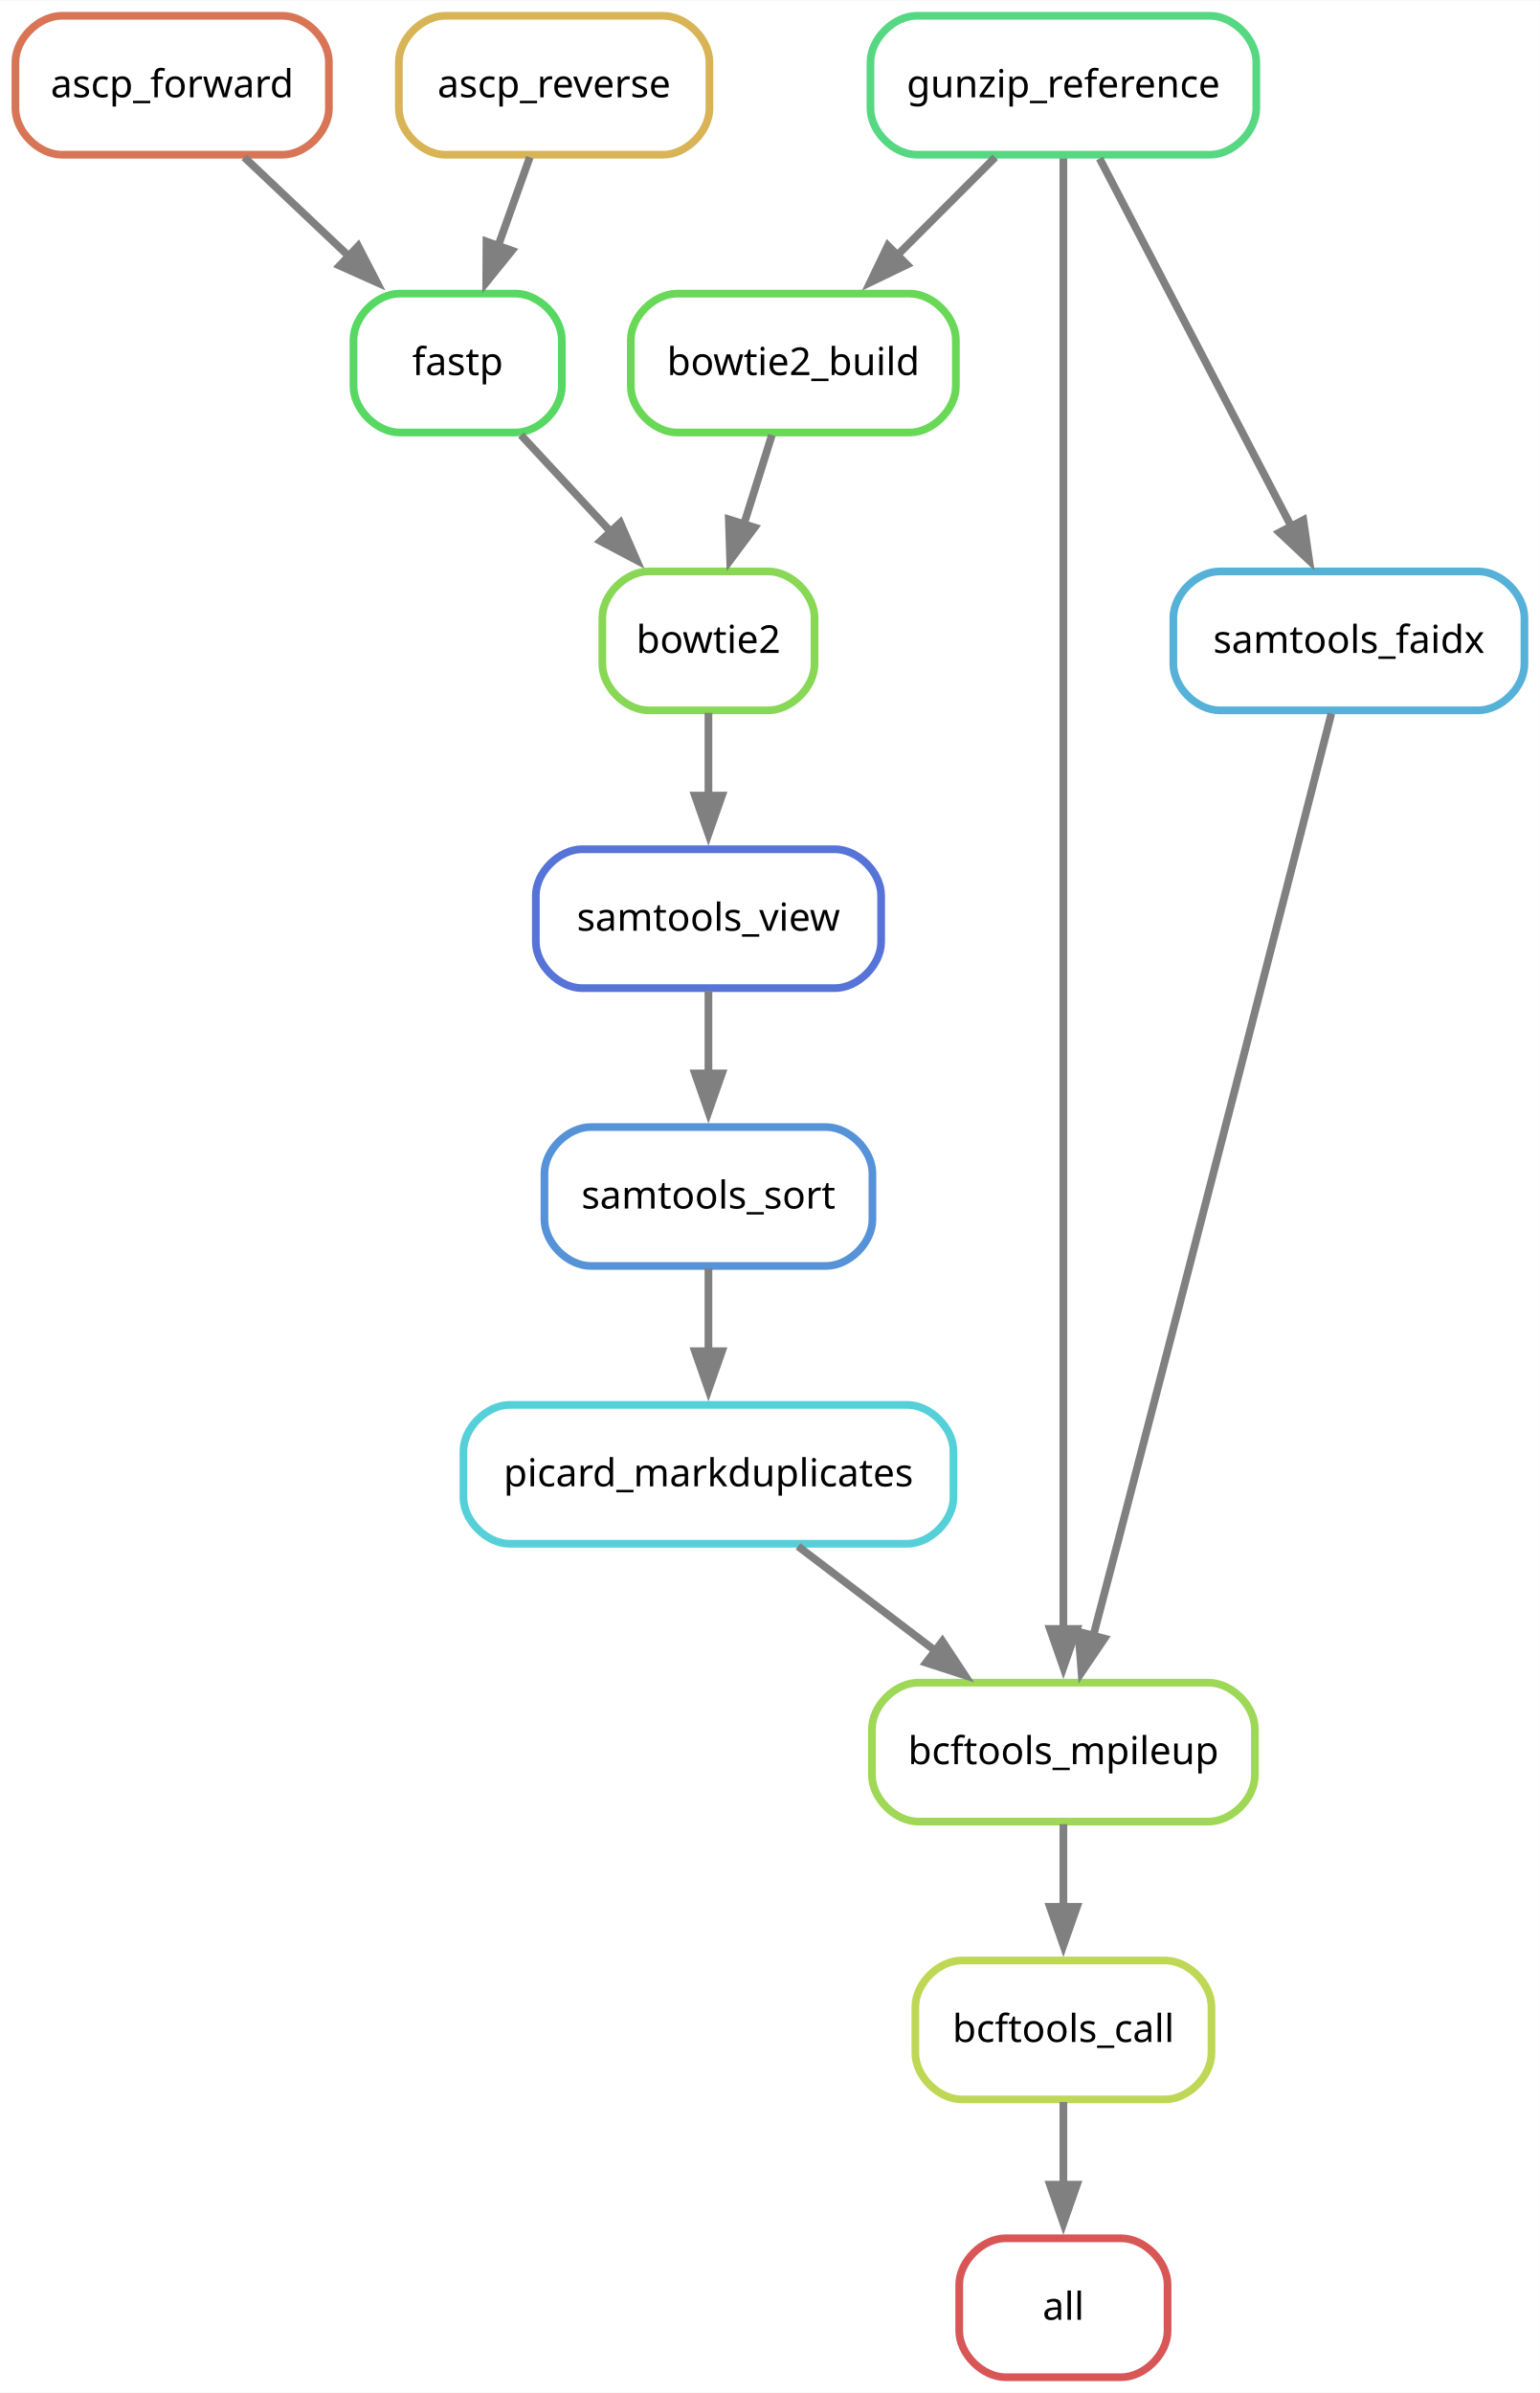
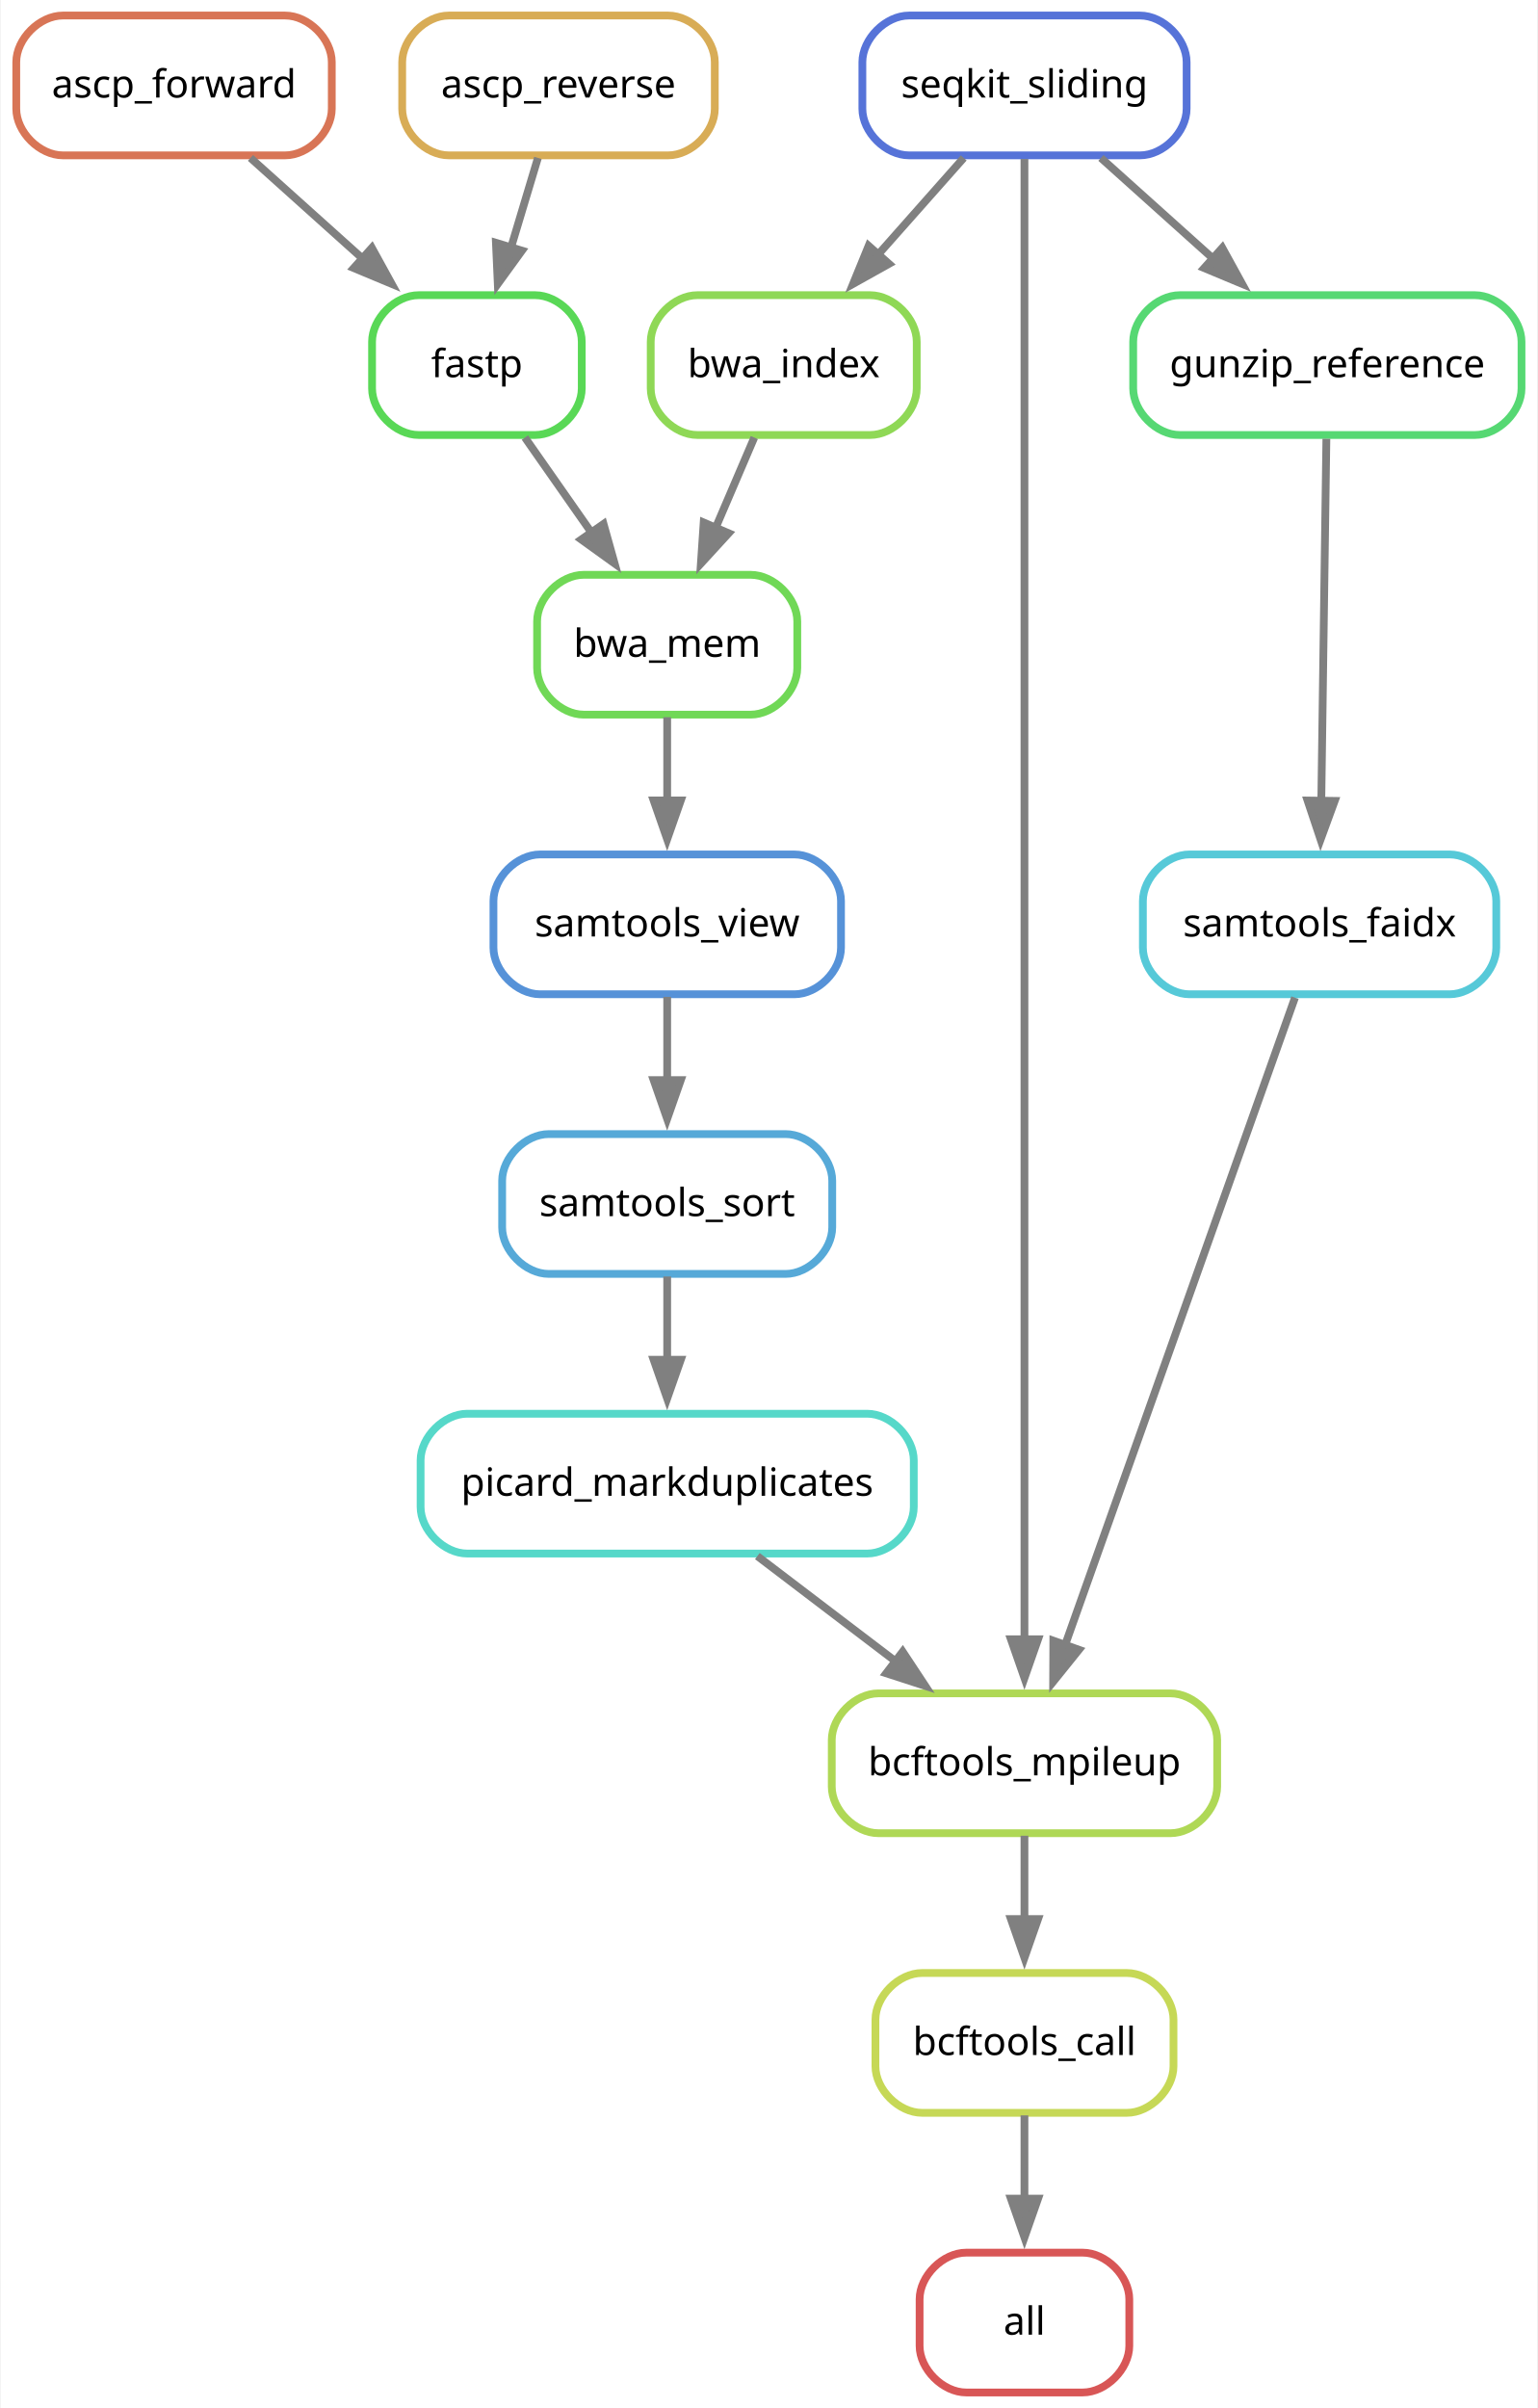
- <svg xmlns="http://www.w3.org/2000/svg" width="399pt" height="620pt" viewBox="0.00 0.00 399.12 620.00">
+ <svg xmlns="http://www.w3.org/2000/svg" width="396pt" height="620pt" viewBox="0.00 0.00 395.62 620.00">
  <g id="graph0" class="graph" transform="scale(1 1) rotate(0) translate(4 616)">
-     <polygon fill="white" stroke="none" points="-4,4 -4,-616 395.12,-616 395.12,4 -4,4" />
+     <polygon fill="white" stroke="none" points="-4,4 -4,-616 391.62,-616 391.62,4 -4,4" />
    <g id="node1" class="node">
-       <path fill="none" stroke="#d85656" stroke-width="2" d="M286.62,-36C286.62,-36 256.62,-36 256.62,-36 250.62,-36 244.62,-30 244.62,-24 244.62,-24 244.62,-12 244.62,-12 244.62,-6 250.62,0 256.62,0 256.62,0 286.62,0 286.62,0 292.62,0 298.62,-6 298.62,-12 298.62,-12 298.62,-24 298.62,-24 298.62,-30 292.62,-36 286.62,-36" />
-       <text text-anchor="middle" x="271.62" y="-14.88" font-family="sans" font-size="10.00">all</text>
+       <path fill="none" stroke="#d85656" stroke-width="2" d="M274.62,-36C274.62,-36 244.62,-36 244.62,-36 238.62,-36 232.62,-30 232.62,-24 232.62,-24 232.62,-12 232.62,-12 232.62,-6 238.62,0 244.62,0 244.62,0 274.62,0 274.62,0 280.62,0 286.62,-6 286.62,-12 286.62,-12 286.62,-24 286.62,-24 286.62,-30 280.62,-36 274.62,-36" />
+       <text text-anchor="middle" x="259.62" y="-14.88" font-family="sans" font-size="10.00">all</text>
    </g>
    <g id="node2" class="node">
-       <path fill="none" stroke="#bed856" stroke-width="2" d="M298,-108C298,-108 245.25,-108 245.25,-108 239.25,-108 233.25,-102 233.25,-96 233.25,-96 233.25,-84 233.25,-84 233.25,-78 239.25,-72 245.25,-72 245.25,-72 298,-72 298,-72 304,-72 310,-78 310,-84 310,-84 310,-96 310,-96 310,-102 304,-108 298,-108" />
-       <text text-anchor="middle" x="271.62" y="-86.88" font-family="sans" font-size="10.00">bcftools_call</text>
+       <path fill="none" stroke="#c6d856" stroke-width="2" d="M286,-108C286,-108 233.25,-108 233.25,-108 227.25,-108 221.25,-102 221.25,-96 221.25,-96 221.25,-84 221.25,-84 221.25,-78 227.25,-72 233.25,-72 233.25,-72 286,-72 286,-72 292,-72 298,-78 298,-84 298,-84 298,-96 298,-96 298,-102 292,-108 286,-108" />
+       <text text-anchor="middle" x="259.62" y="-86.88" font-family="sans" font-size="10.00">bcftools_call</text>
    </g>
    <g id="edge1" class="edge">
-       <path fill="none" stroke="grey" stroke-width="2" d="M271.62,-71.34C271.62,-64.75 271.62,-57.08 271.62,-49.67" />
-       <polygon fill="grey" stroke="grey" stroke-width="2" points="275.13,-49.9 271.62,-39.9 268.13,-49.9 275.13,-49.9" />
+       <path fill="none" stroke="grey" stroke-width="2" d="M259.62,-71.34C259.62,-64.75 259.62,-57.08 259.62,-49.67" />
+       <polygon fill="grey" stroke="grey" stroke-width="2" points="263.13,-49.9 259.62,-39.9 256.13,-49.9 263.13,-49.9" />
    </g>
    <g id="node3" class="node">
-       <path fill="none" stroke="#9fd856" stroke-width="2" d="M309.25,-180C309.25,-180 234,-180 234,-180 228,-180 222,-174 222,-168 222,-168 222,-156 222,-156 222,-150 228,-144 234,-144 234,-144 309.25,-144 309.25,-144 315.25,-144 321.25,-150 321.25,-156 321.25,-156 321.25,-168 321.25,-168 321.25,-174 315.25,-180 309.25,-180" />
-       <text text-anchor="middle" x="271.62" y="-158.88" font-family="sans" font-size="10.00">bcftools_mpileup</text>
+       <path fill="none" stroke="#afd856" stroke-width="2" d="M297.25,-180C297.25,-180 222,-180 222,-180 216,-180 210,-174 210,-168 210,-168 210,-156 210,-156 210,-150 216,-144 222,-144 222,-144 297.25,-144 297.25,-144 303.25,-144 309.25,-150 309.25,-156 309.25,-156 309.25,-168 309.25,-168 309.25,-174 303.25,-180 297.25,-180" />
+       <text text-anchor="middle" x="259.62" y="-158.88" font-family="sans" font-size="10.00">bcftools_mpileup</text>
    </g>
    <g id="edge2" class="edge">
-       <path fill="none" stroke="grey" stroke-width="2" d="M271.62,-143.34C271.62,-136.75 271.62,-129.08 271.62,-121.67" />
-       <polygon fill="grey" stroke="grey" stroke-width="2" points="275.13,-121.9 271.62,-111.9 268.13,-121.9 275.13,-121.9" />
+       <path fill="none" stroke="grey" stroke-width="2" d="M259.62,-143.34C259.62,-136.75 259.62,-129.08 259.62,-121.67" />
+       <polygon fill="grey" stroke="grey" stroke-width="2" points="263.13,-121.9 259.62,-111.9 256.13,-121.9 263.13,-121.9" />
    </g>
    <g id="node4" class="node">
-       <path fill="none" stroke="#56d0d8" stroke-width="2" d="M231.12,-252C231.12,-252 128.12,-252 128.12,-252 122.12,-252 116.12,-246 116.12,-240 116.12,-240 116.12,-228 116.12,-228 116.12,-222 122.12,-216 128.12,-216 128.12,-216 231.12,-216 231.12,-216 237.12,-216 243.12,-222 243.12,-228 243.12,-228 243.12,-240 243.12,-240 243.12,-246 237.12,-252 231.12,-252" />
-       <text text-anchor="middle" x="179.62" y="-230.88" font-family="sans" font-size="10.00">picard_markduplicates</text>
+       <path fill="none" stroke="#56d8c9" stroke-width="2" d="M219.12,-252C219.12,-252 116.12,-252 116.12,-252 110.12,-252 104.12,-246 104.12,-240 104.12,-240 104.12,-228 104.12,-228 104.12,-222 110.12,-216 116.12,-216 116.12,-216 219.12,-216 219.12,-216 225.12,-216 231.12,-222 231.12,-228 231.12,-228 231.12,-240 231.12,-240 231.12,-246 225.12,-252 219.12,-252" />
+       <text text-anchor="middle" x="167.62" y="-230.88" font-family="sans" font-size="10.00">picard_markduplicates</text>
    </g>
    <g id="edge4" class="edge">
-       <path fill="none" stroke="grey" stroke-width="2" d="M202.84,-215.34C213.44,-207.27 226.19,-197.57 237.82,-188.72" />
-       <polygon fill="grey" stroke="grey" stroke-width="2" points="240.26,-190.74 246.1,-181.9 236.02,-185.17 240.26,-190.74" />
+       <path fill="none" stroke="grey" stroke-width="2" d="M190.84,-215.34C201.44,-207.27 214.19,-197.57 225.82,-188.72" />
+       <polygon fill="grey" stroke="grey" stroke-width="2" points="228.26,-190.74 234.1,-181.9 224.02,-185.17 228.26,-190.74" />
    </g>
    <g id="node5" class="node">
-       <path fill="none" stroke="#5692d8" stroke-width="2" d="M210.12,-324C210.12,-324 149.12,-324 149.12,-324 143.12,-324 137.12,-318 137.12,-312 137.12,-312 137.12,-300 137.12,-300 137.12,-294 143.12,-288 149.12,-288 149.12,-288 210.12,-288 210.12,-288 216.12,-288 222.12,-294 222.12,-300 222.12,-300 222.12,-312 222.12,-312 222.12,-318 216.12,-324 210.12,-324" />
-       <text text-anchor="middle" x="179.62" y="-302.88" font-family="sans" font-size="10.00">samtools_sort</text>
+       <path fill="none" stroke="#56a9d8" stroke-width="2" d="M198.12,-324C198.12,-324 137.12,-324 137.12,-324 131.12,-324 125.12,-318 125.12,-312 125.12,-312 125.12,-300 125.12,-300 125.12,-294 131.12,-288 137.12,-288 137.12,-288 198.12,-288 198.12,-288 204.12,-288 210.12,-294 210.12,-300 210.12,-300 210.12,-312 210.12,-312 210.12,-318 204.12,-324 198.12,-324" />
+       <text text-anchor="middle" x="167.62" y="-302.88" font-family="sans" font-size="10.00">samtools_sort</text>
    </g>
    <g id="edge6" class="edge">
-       <path fill="none" stroke="grey" stroke-width="2" d="M179.62,-287.34C179.62,-280.75 179.62,-273.08 179.62,-265.67" />
-       <polygon fill="grey" stroke="grey" stroke-width="2" points="183.13,-265.9 179.62,-255.9 176.13,-265.9 183.13,-265.9" />
+       <path fill="none" stroke="grey" stroke-width="2" d="M167.62,-287.34C167.62,-280.75 167.62,-273.08 167.62,-265.67" />
+       <polygon fill="grey" stroke="grey" stroke-width="2" points="171.13,-265.9 167.62,-255.9 164.13,-265.9 171.13,-265.9" />
    </g>
    <g id="node6" class="node">
-       <path fill="none" stroke="#5673d8" stroke-width="2" d="M212.38,-396C212.38,-396 146.88,-396 146.88,-396 140.88,-396 134.88,-390 134.88,-384 134.88,-384 134.88,-372 134.88,-372 134.88,-366 140.88,-360 146.88,-360 146.88,-360 212.38,-360 212.38,-360 218.38,-360 224.38,-366 224.38,-372 224.38,-372 224.38,-384 224.38,-384 224.38,-390 218.38,-396 212.38,-396" />
-       <text text-anchor="middle" x="179.62" y="-374.88" font-family="sans" font-size="10.00">samtools_view</text>
+       <path fill="none" stroke="#5692d8" stroke-width="2" d="M200.38,-396C200.38,-396 134.88,-396 134.88,-396 128.88,-396 122.88,-390 122.88,-384 122.88,-384 122.88,-372 122.88,-372 122.88,-366 128.88,-360 134.88,-360 134.88,-360 200.38,-360 200.38,-360 206.38,-360 212.38,-366 212.38,-372 212.38,-372 212.38,-384 212.38,-384 212.38,-390 206.38,-396 200.38,-396" />
+       <text text-anchor="middle" x="167.62" y="-374.88" font-family="sans" font-size="10.00">samtools_view</text>
    </g>
    <g id="edge7" class="edge">
-       <path fill="none" stroke="grey" stroke-width="2" d="M179.62,-359.34C179.62,-352.75 179.62,-345.08 179.62,-337.67" />
-       <polygon fill="grey" stroke="grey" stroke-width="2" points="183.13,-337.9 179.62,-327.9 176.13,-337.9 183.13,-337.9" />
+       <path fill="none" stroke="grey" stroke-width="2" d="M167.62,-359.34C167.62,-352.75 167.62,-345.08 167.62,-337.67" />
+       <polygon fill="grey" stroke="grey" stroke-width="2" points="171.13,-337.9 167.62,-327.9 164.13,-337.9 171.13,-337.9" />
    </g>
    <g id="node7" class="node">
-       <path fill="none" stroke="#88d856" stroke-width="2" d="M195.12,-468C195.12,-468 164.12,-468 164.12,-468 158.12,-468 152.12,-462 152.12,-456 152.12,-456 152.12,-444 152.12,-444 152.12,-438 158.12,-432 164.12,-432 164.12,-432 195.12,-432 195.12,-432 201.12,-432 207.12,-438 207.12,-444 207.12,-444 207.12,-456 207.12,-456 207.12,-462 201.12,-468 195.12,-468" />
-       <text text-anchor="middle" x="179.62" y="-446.88" font-family="sans" font-size="10.00">bowtie2</text>
+       <path fill="none" stroke="#70d856" stroke-width="2" d="M189.12,-468C189.12,-468 146.12,-468 146.12,-468 140.12,-468 134.12,-462 134.12,-456 134.12,-456 134.12,-444 134.12,-444 134.12,-438 140.12,-432 146.12,-432 146.12,-432 189.12,-432 189.12,-432 195.12,-432 201.12,-438 201.12,-444 201.12,-444 201.12,-456 201.12,-456 201.12,-462 195.12,-468 189.12,-468" />
+       <text text-anchor="middle" x="167.62" y="-446.88" font-family="sans" font-size="10.00">bwa_mem</text>
    </g>
    <g id="edge8" class="edge">
-       <path fill="none" stroke="grey" stroke-width="2" d="M179.62,-431.34C179.62,-424.75 179.62,-417.08 179.62,-409.67" />
-       <polygon fill="grey" stroke="grey" stroke-width="2" points="183.13,-409.9 179.62,-399.9 176.13,-409.9 183.13,-409.9" />
+       <path fill="none" stroke="grey" stroke-width="2" d="M167.62,-431.34C167.62,-424.75 167.62,-417.08 167.62,-409.67" />
+       <polygon fill="grey" stroke="grey" stroke-width="2" points="171.13,-409.9 167.62,-399.9 164.13,-409.9 171.13,-409.9" />
    </g>
    <g id="node8" class="node">
-       <path fill="none" stroke="#56d863" stroke-width="2" d="M129.62,-540C129.62,-540 99.62,-540 99.62,-540 93.62,-540 87.62,-534 87.62,-528 87.62,-528 87.62,-516 87.62,-516 87.62,-510 93.62,-504 99.62,-504 99.62,-504 129.62,-504 129.62,-504 135.62,-504 141.62,-510 141.62,-516 141.62,-516 141.62,-528 141.62,-528 141.62,-534 135.62,-540 129.62,-540" />
-       <text text-anchor="middle" x="114.62" y="-518.88" font-family="sans" font-size="10.00">fastp</text>
+       <path fill="none" stroke="#59d856" stroke-width="2" d="M133.62,-540C133.62,-540 103.62,-540 103.62,-540 97.62,-540 91.62,-534 91.62,-528 91.62,-528 91.62,-516 91.62,-516 91.62,-510 97.62,-504 103.62,-504 103.62,-504 133.62,-504 133.62,-504 139.62,-504 145.62,-510 145.62,-516 145.62,-516 145.62,-528 145.62,-528 145.62,-534 139.62,-540 133.62,-540" />
+       <text text-anchor="middle" x="118.62" y="-518.88" font-family="sans" font-size="10.00">fastp</text>
    </g>
    <g id="edge10" class="edge">
-       <path fill="none" stroke="grey" stroke-width="2" d="M131.03,-503.34C138.06,-495.77 146.43,-486.75 154.23,-478.35" />
-       <polygon fill="grey" stroke="grey" stroke-width="2" points="156.76,-480.61 161,-470.9 151.63,-475.85 156.76,-480.61" />
+       <path fill="none" stroke="grey" stroke-width="2" d="M130.99,-503.34C136.06,-496.1 142.05,-487.53 147.71,-479.45" />
+       <polygon fill="grey" stroke="grey" stroke-width="2" points="151.23,-481.1 154.09,-470.9 145.49,-477.09 151.23,-481.1" />
    </g>
    <g id="node9" class="node">
      <path fill="none" stroke="#d87556" stroke-width="2" d="M69.25,-612C69.25,-612 12,-612 12,-612 6,-612 0,-606 0,-600 0,-600 0,-588 0,-588 0,-582 6,-576 12,-576 12,-576 69.25,-576 69.25,-576 75.25,-576 81.25,-582 81.25,-588 81.25,-588 81.25,-600 81.25,-600 81.25,-606 75.25,-612 69.25,-612" />
      <text text-anchor="middle" x="40.62" y="-590.88" font-family="sans" font-size="10.00">ascp_forward</text>
    </g>
-     <g id="edge12" class="edge">
-       <path fill="none" stroke="grey" stroke-width="2" d="M59.3,-575.34C67.47,-567.6 77.25,-558.36 86.29,-549.81" />
-       <polygon fill="grey" stroke="grey" stroke-width="2" points="88.84,-552.32 93.7,-542.9 84.03,-547.23 88.84,-552.32" />
+     <g id="edge11" class="edge">
+       <path fill="none" stroke="grey" stroke-width="2" d="M60.31,-575.34C69.02,-567.52 79.44,-558.16 89.06,-549.53" />
+       <polygon fill="grey" stroke="grey" stroke-width="2" points="91.57,-552.19 96.68,-542.9 86.9,-546.98 91.57,-552.19" />
    </g>
    <g id="node10" class="node">
-       <path fill="none" stroke="#d8b456" stroke-width="2" d="M167.88,-612C167.88,-612 111.38,-612 111.38,-612 105.38,-612 99.38,-606 99.38,-600 99.38,-600 99.38,-588 99.38,-588 99.38,-582 105.38,-576 111.38,-576 111.38,-576 167.88,-576 167.88,-576 173.88,-576 179.88,-582 179.88,-588 179.88,-588 179.88,-600 179.88,-600 179.88,-606 173.88,-612 167.88,-612" />
+       <path fill="none" stroke="#d8ac56" stroke-width="2" d="M167.88,-612C167.88,-612 111.38,-612 111.38,-612 105.38,-612 99.38,-606 99.38,-600 99.38,-600 99.38,-588 99.38,-588 99.38,-582 105.38,-576 111.38,-576 111.38,-576 167.88,-576 167.88,-576 173.88,-576 179.88,-582 179.88,-588 179.88,-588 179.88,-600 179.88,-600 179.88,-606 173.88,-612 167.88,-612" />
      <text text-anchor="middle" x="139.62" y="-590.88" font-family="sans" font-size="10.00">ascp_reverse</text>
    </g>
-     <g id="edge11" class="edge">
-       <path fill="none" stroke="grey" stroke-width="2" d="M133.32,-575.34C130.91,-568.59 128.09,-560.69 125.38,-553.11" />
-       <polygon fill="grey" stroke="grey" stroke-width="2" points="128.68,-551.14 122.02,-542.9 122.09,-553.5 128.68,-551.14" />
+     <g id="edge12" class="edge">
+       <path fill="none" stroke="grey" stroke-width="2" d="M134.33,-575.34C132.3,-568.59 129.93,-560.69 127.66,-553.11" />
+       <polygon fill="grey" stroke="grey" stroke-width="2" points="130.22,-551.47 124,-542.9 123.52,-553.49 130.22,-551.47" />
    </g>
    <g id="node11" class="node">
-       <path fill="none" stroke="#68d856" stroke-width="2" d="M231.75,-540C231.75,-540 171.5,-540 171.5,-540 165.5,-540 159.5,-534 159.5,-528 159.5,-528 159.5,-516 159.5,-516 159.5,-510 165.5,-504 171.5,-504 171.5,-504 231.75,-504 231.75,-504 237.75,-504 243.75,-510 243.75,-516 243.75,-516 243.75,-528 243.75,-528 243.75,-534 237.75,-540 231.75,-540" />
-       <text text-anchor="middle" x="201.62" y="-518.88" font-family="sans" font-size="10.00">bowtie2_build</text>
+       <path fill="none" stroke="#8fd856" stroke-width="2" d="M219.88,-540C219.88,-540 175.38,-540 175.38,-540 169.38,-540 163.38,-534 163.38,-528 163.38,-528 163.38,-516 163.38,-516 163.38,-510 169.38,-504 175.38,-504 175.38,-504 219.88,-504 219.88,-504 225.88,-504 231.88,-510 231.88,-516 231.88,-516 231.88,-528 231.88,-528 231.88,-534 225.88,-540 219.88,-540" />
+       <text text-anchor="middle" x="197.62" y="-518.88" font-family="sans" font-size="10.00">bwa_index</text>
    </g>
    <g id="edge9" class="edge">
-       <path fill="none" stroke="grey" stroke-width="2" d="M196.07,-503.34C193.95,-496.59 191.47,-488.69 189.09,-481.11" />
-       <polygon fill="grey" stroke="grey" stroke-width="2" points="191.59,-479.39 185.25,-470.9 184.91,-481.49 191.59,-479.39" />
+       <path fill="none" stroke="grey" stroke-width="2" d="M190.05,-503.34C187.13,-496.51 183.7,-488.5 180.41,-480.83" />
+       <polygon fill="grey" stroke="grey" stroke-width="2" points="183.45,-478.71 176.3,-470.9 177.02,-481.47 183.45,-478.71" />
    </g>
    <g id="node12" class="node">
-       <path fill="none" stroke="#56d882" stroke-width="2" d="M309.62,-612C309.62,-612 233.62,-612 233.62,-612 227.62,-612 221.62,-606 221.62,-600 221.62,-600 221.62,-588 221.62,-588 221.62,-582 227.62,-576 233.62,-576 233.62,-576 309.62,-576 309.62,-576 315.62,-576 321.62,-582 321.62,-588 321.62,-588 321.62,-600 321.62,-600 321.62,-606 315.62,-612 309.62,-612" />
-       <text text-anchor="middle" x="271.62" y="-590.88" font-family="sans" font-size="10.00">gunzip_reference</text>
+       <path fill="none" stroke="#5673d8" stroke-width="2" d="M289.38,-612C289.38,-612 229.88,-612 229.88,-612 223.88,-612 217.88,-606 217.88,-600 217.88,-600 217.88,-588 217.88,-588 217.88,-582 223.88,-576 229.88,-576 229.88,-576 289.38,-576 289.38,-576 295.38,-576 301.38,-582 301.38,-588 301.38,-588 301.38,-600 301.38,-600 301.38,-606 295.38,-612 289.38,-612" />
+       <text text-anchor="middle" x="259.62" y="-590.88" font-family="sans" font-size="10.00">seqkit_sliding</text>
    </g>
    <g id="edge3" class="edge">
-       <path fill="none" stroke="grey" stroke-width="2" d="M271.62,-575.07C271.62,-548.13 271.62,-495.62 271.62,-451 271.62,-451 271.62,-451 271.62,-305 271.62,-266.65 271.62,-222.48 271.62,-193.72" />
-       <polygon fill="grey" stroke="grey" stroke-width="2" points="275.13,-193.93 271.62,-183.93 268.13,-193.93 275.13,-193.93" />
+       <path fill="none" stroke="grey" stroke-width="2" d="M259.62,-575.07C259.62,-548.13 259.62,-495.62 259.62,-451 259.62,-451 259.62,-451 259.62,-305 259.62,-266.65 259.62,-222.48 259.62,-193.72" />
+       <polygon fill="grey" stroke="grey" stroke-width="2" points="263.13,-193.93 259.62,-183.93 256.13,-193.93 263.13,-193.93" />
    </g>
    <g id="edge13" class="edge">
-       <path fill="none" stroke="grey" stroke-width="2" d="M253.96,-575.34C246.31,-567.69 237.18,-558.56 228.7,-550.08" />
-       <polygon fill="grey" stroke="grey" stroke-width="2" points="231.07,-547.5 221.53,-542.9 226.12,-552.45 231.07,-547.5" />
+       <path fill="none" stroke="grey" stroke-width="2" d="M243.98,-575.34C237.35,-567.85 229.46,-558.95 222.09,-550.63" />
+       <polygon fill="grey" stroke="grey" stroke-width="2" points="224.73,-548.07 215.48,-542.9 219.49,-552.71 224.73,-548.07" />
+     </g>
+     <g id="node14" class="node">
+       <path fill="none" stroke="#56d873" stroke-width="2" d="M375.62,-540C375.62,-540 299.62,-540 299.62,-540 293.62,-540 287.62,-534 287.62,-528 287.62,-528 287.62,-516 287.62,-516 287.62,-510 293.62,-504 299.62,-504 299.62,-504 375.62,-504 375.62,-504 381.62,-504 387.62,-510 387.62,-516 387.62,-516 387.62,-528 387.62,-528 387.62,-534 381.62,-540 375.62,-540" />
+       <text text-anchor="middle" x="337.62" y="-518.88" font-family="sans" font-size="10.00">gunzip_reference</text>
+     </g>
+     <g id="edge15" class="edge">
+       <path fill="none" stroke="grey" stroke-width="2" d="M279.31,-575.34C288.02,-567.52 298.44,-558.16 308.06,-549.53" />
+       <polygon fill="grey" stroke="grey" stroke-width="2" points="310.57,-552.19 315.68,-542.9 305.9,-546.98 310.57,-552.19" />
    </g>
    <g id="node13" class="node">
-       <path fill="none" stroke="#56b1d8" stroke-width="2" d="M379.12,-468C379.12,-468 312.12,-468 312.12,-468 306.12,-468 300.12,-462 300.12,-456 300.12,-456 300.12,-444 300.12,-444 300.12,-438 306.12,-432 312.12,-432 312.12,-432 379.12,-432 379.12,-432 385.12,-432 391.12,-438 391.12,-444 391.12,-444 391.12,-456 391.12,-456 391.12,-462 385.12,-468 379.12,-468" />
-       <text text-anchor="middle" x="345.62" y="-446.88" font-family="sans" font-size="10.00">samtools_faidx</text>
+       <path fill="none" stroke="#56c9d8" stroke-width="2" d="M369.12,-396C369.12,-396 302.12,-396 302.12,-396 296.12,-396 290.12,-390 290.12,-384 290.12,-384 290.12,-372 290.12,-372 290.12,-366 296.12,-360 302.12,-360 302.12,-360 369.12,-360 369.12,-360 375.12,-360 381.12,-366 381.12,-372 381.12,-372 381.12,-384 381.12,-384 381.12,-390 375.12,-396 369.12,-396" />
+       <text text-anchor="middle" x="335.62" y="-374.88" font-family="sans" font-size="10.00">samtools_faidx</text>
+     </g>
+     <g id="edge5" class="edge">
+       <path fill="none" stroke="grey" stroke-width="2" d="M329.28,-359.12C316.26,-322.46 286.41,-238.41 270.34,-193.16" />
+       <polygon fill="grey" stroke="grey" stroke-width="2" points="273.65,-191.23 267.01,-182.98 267.06,-193.57 273.65,-191.23" />
    </g>
    <g id="edge14" class="edge">
-       <path fill="none" stroke="grey" stroke-width="2" d="M281,-575.02C293.45,-551.12 315.61,-508.59 330.46,-480.1" />
-       <polygon fill="grey" stroke="grey" stroke-width="2" points="333.81,-481.32 335.33,-470.84 327.6,-478.09 333.81,-481.32" />
-     </g>
-     <g id="edge5" class="edge">
-       <path fill="none" stroke="grey" stroke-width="2" d="M341.07,-431.16C331.1,-392.13 306.55,-296.23 285.62,-216 283.68,-208.54 281.56,-200.5 279.58,-192.98" />
-       <polygon fill="grey" stroke="grey" stroke-width="2" points="282.26,-191.43 276.32,-182.66 275.49,-193.22 282.26,-191.43" />
+       <path fill="none" stroke="grey" stroke-width="2" d="M337.37,-503.02C337.04,-479.54 336.46,-438.11 336.06,-409.64" />
+       <polygon fill="grey" stroke="grey" stroke-width="2" points="339.52,-409.79 335.88,-399.84 332.52,-409.89 339.52,-409.79" />
    </g>
  </g>
</svg>
